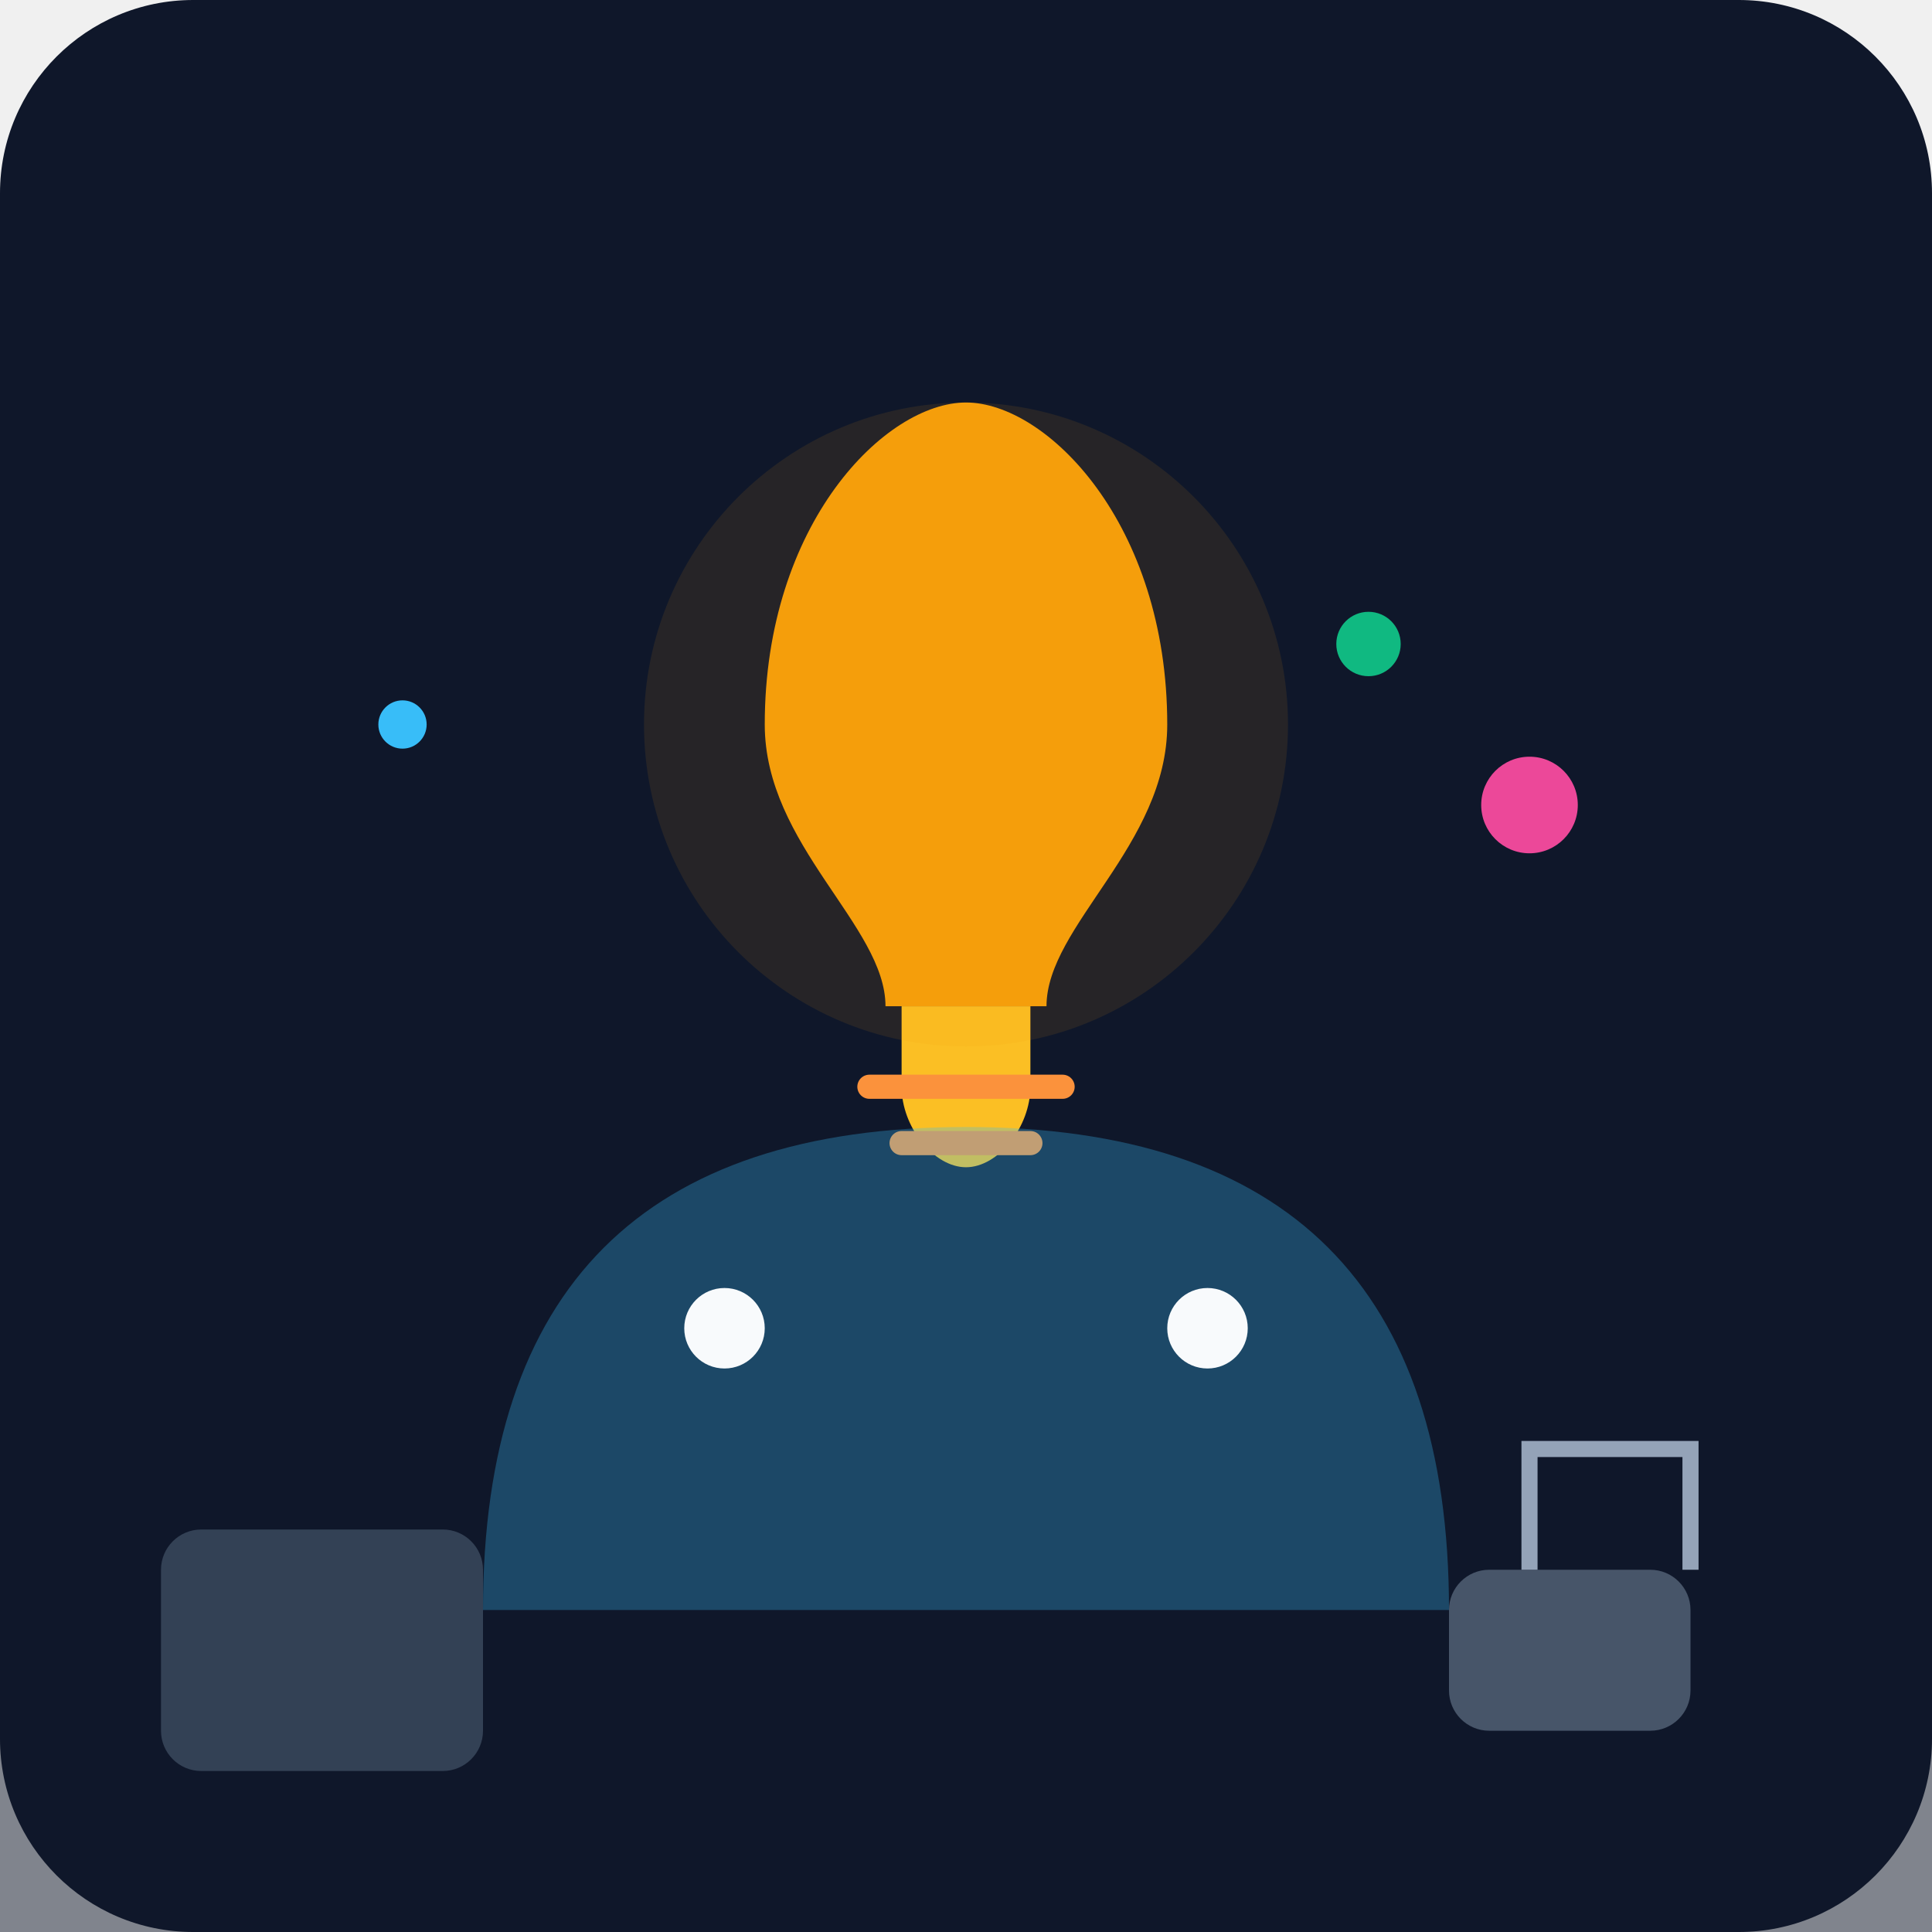
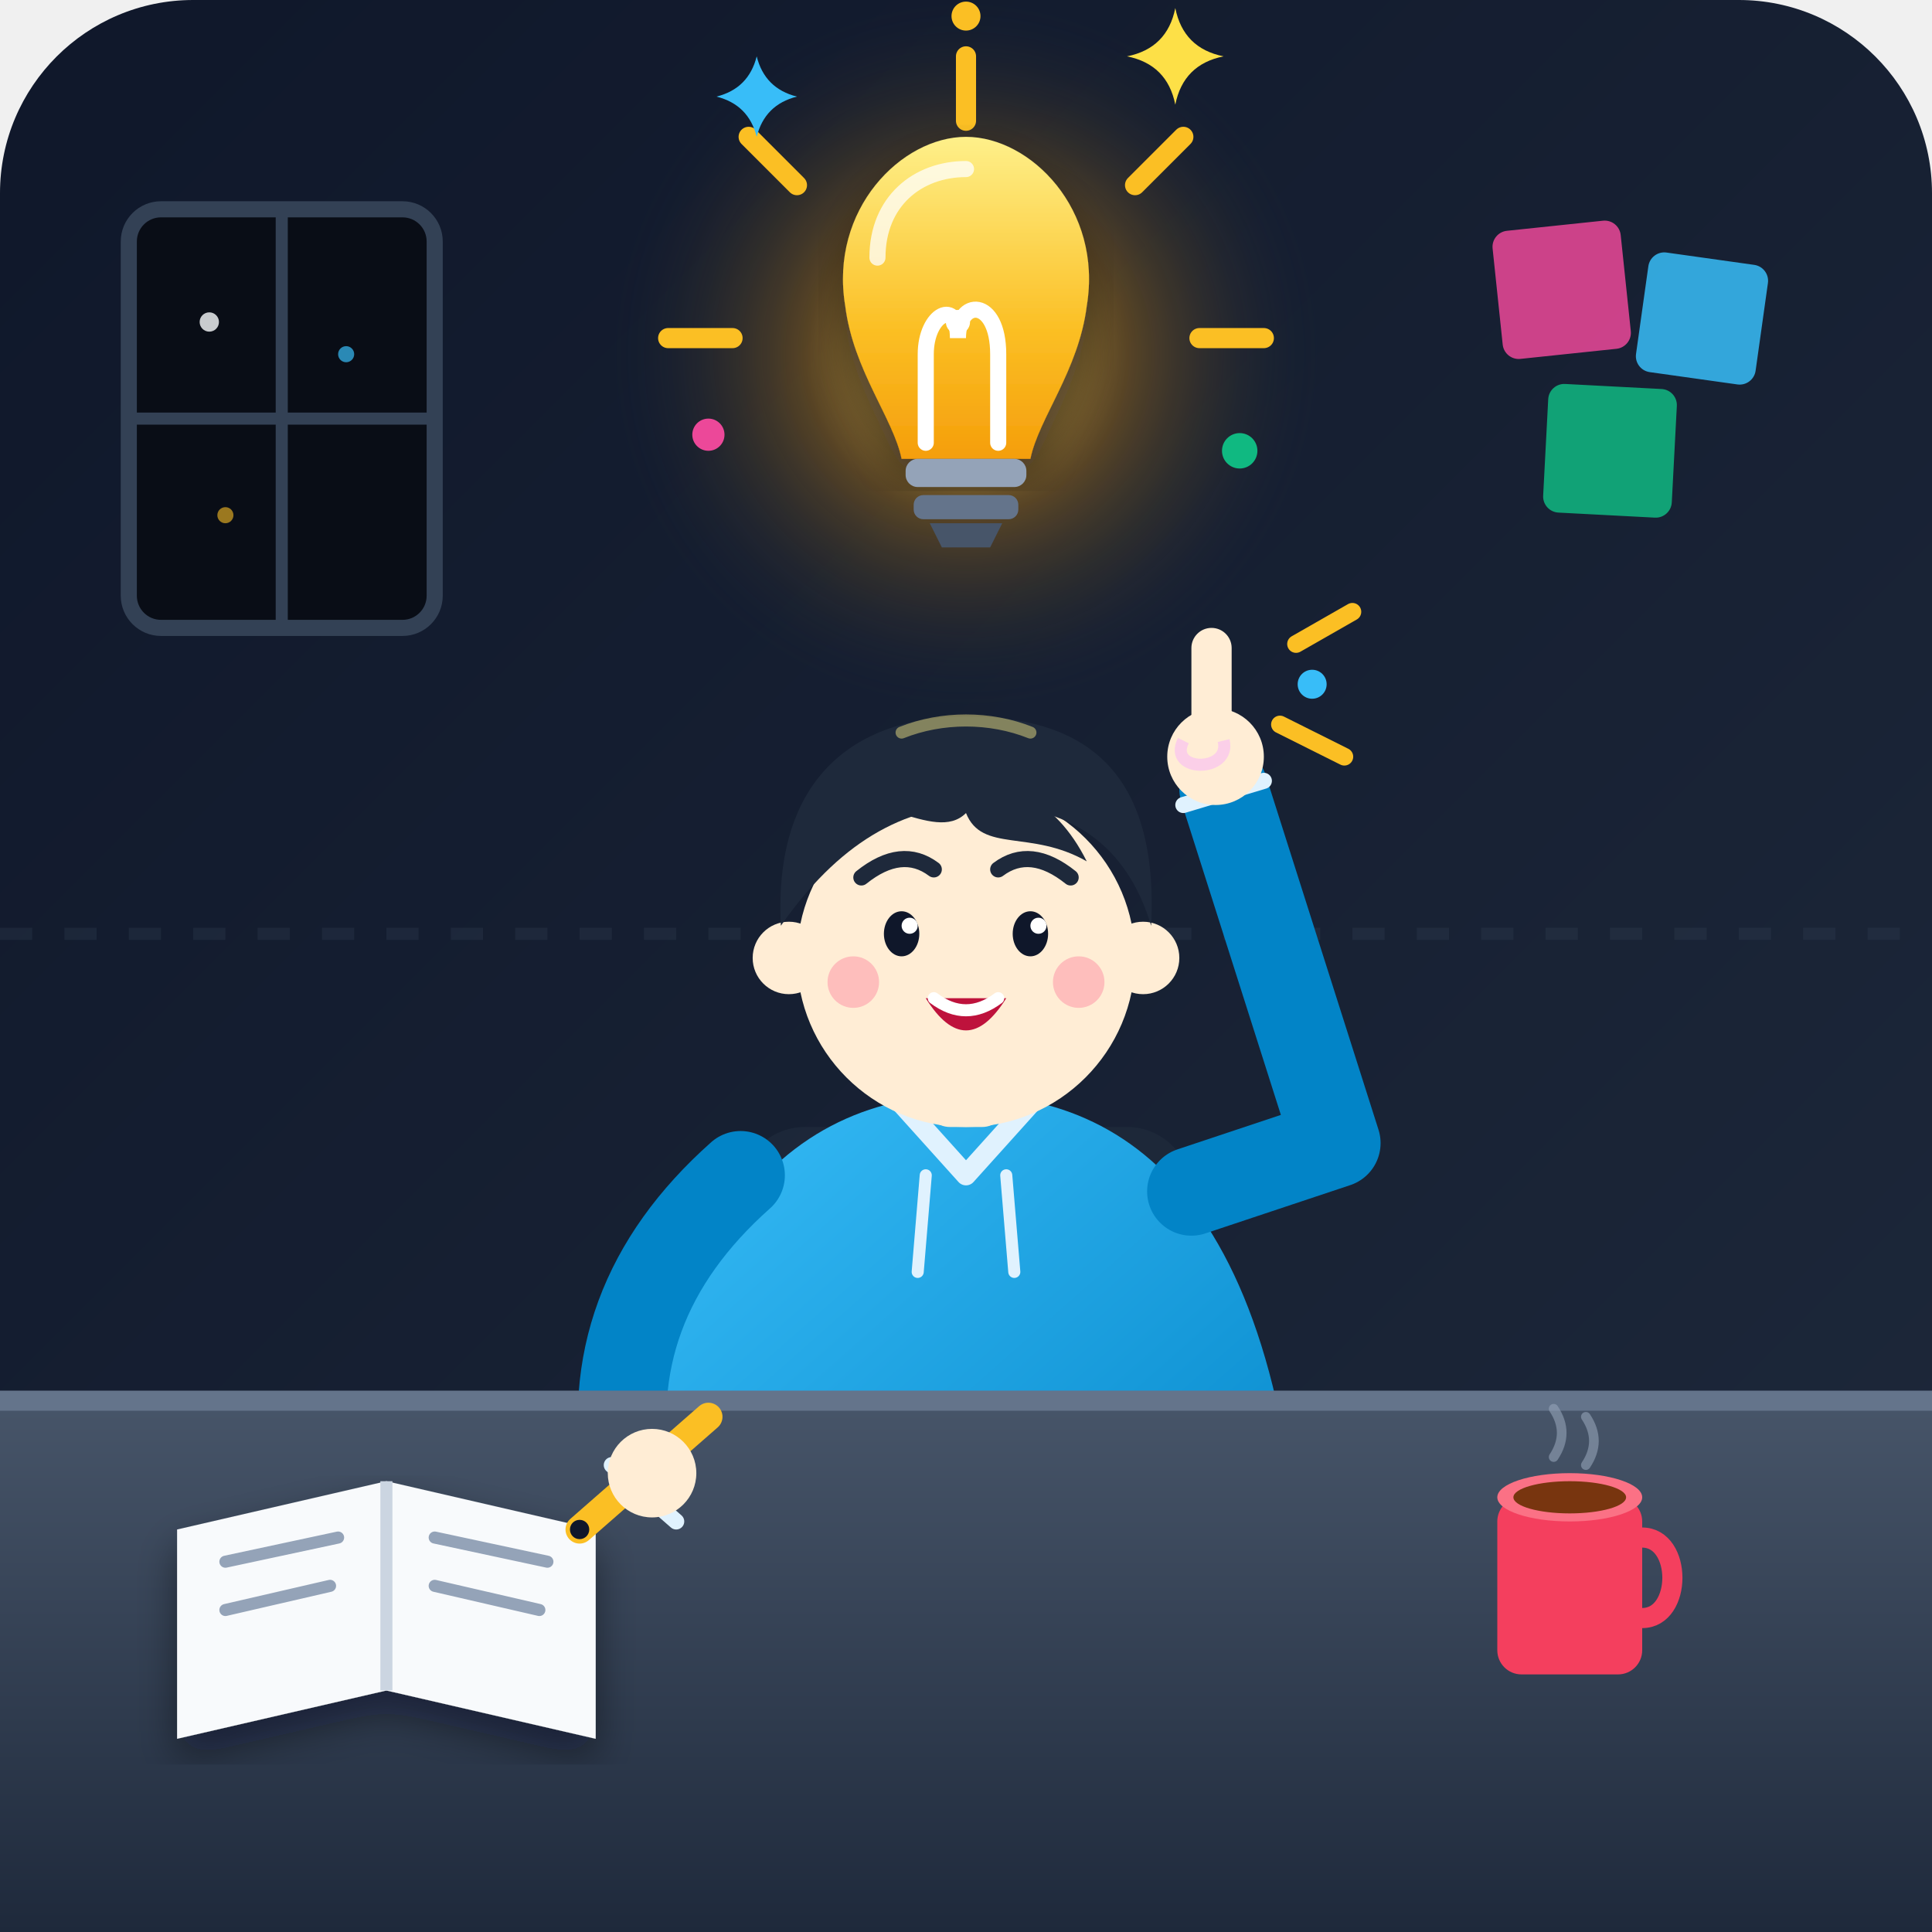
<svg xmlns="http://www.w3.org/2000/svg" viewBox="0 0 240 240">
  <defs>
-     <linearGradient id="bgGrad" x1="0" y1="0" x2="0" y2="240">
+     <linearGradient id="bg-grad" x1="0%" y1="0%" x2="100%" y2="100%">
      <stop offset="0%" stop-color="#0f172a" />
      <stop offset="100%" stop-color="#1e293b" />
    </linearGradient>
+     <radialGradient id="bulb-glow" cx="50%" cy="50%" r="50%">
+       <stop offset="0%" stop-color="#fef08a" stop-opacity="0.85" />
+       <stop offset="45%" stop-color="#f59e0b" stop-opacity="0.3" />
+       <stop offset="100%" stop-color="#1e293b" stop-opacity="0" />
+     </radialGradient>
+     <linearGradient id="bulb-grad" x1="0%" y1="0%" x2="0%" y2="100%">
+       <stop offset="0%" stop-color="#fef08a" />
+       <stop offset="60%" stop-color="#fbbf24" />
+       <stop offset="100%" stop-color="#f59e0b" />
+     </linearGradient>
+     <linearGradient id="hoodie-grad" x1="0%" y1="0%" x2="100%" y2="100%">
+       <stop offset="0%" stop-color="#38bdf8" />
+       <stop offset="100%" stop-color="#0284c7" />
+     </linearGradient>
+     <linearGradient id="desk-grad" x1="0%" y1="0%" x2="0%" y2="100%">
+       <stop offset="0%" stop-color="#475569" />
+       <stop offset="100%" stop-color="#1e293b" />
+     </linearGradient>
+     <filter id="shadow" x="-10%" y="-10%" width="120%" height="120%">
+       <feDropShadow dx="0" dy="2.5" stdDeviation="2.5" flood-color="#090d16" flood-opacity="0.45" />
+     </filter>
  </defs>
-   <rect width="240" height="240" rx="24" fill="url(#bgGrad)" />
-   <path d="M0 180 L240 180 L240 240 L0 240 Z" fill="#0f172a" opacity="0.5" />
-   <g transform="translate(120, 110)">
-     <path d="M-25 -20 C-25 -45 -10 -60 0 -60 C10 -60 25 -45 25 -20 C25 -5 10 5 10 15 L-10 15 C-10 5 -25 -5 -25 -20 Z" fill="#f59e0b" />
-     <path d="M-8 15 L-8 25 C-8 30 -4 35 0 35 C4 35 8 30 8 25 L8 15" fill="#fbbf24" />
-     <path d="M-12 25 L12 25 M-8 32 L8 32" stroke="#fb923c" stroke-width="3" stroke-linecap="round" />
-     <circle cx="0" cy="-20" r="40" fill="#f59e0b" opacity="0.1" />
+   <rect width="240" height="240" rx="24" fill="url(#bg-grad)" />
+   <line x1="0" y1="116" x2="240" y2="116" stroke="#334155" stroke-width="1.5" stroke-dasharray="4 4" opacity="0.3" />
+   <g transform="translate(16, 26)">
+     <rect width="38" height="52" rx="4" fill="#090d16" stroke="#334155" stroke-width="2" />
+     <line x1="19" y1="0" x2="19" y2="52" stroke="#334155" stroke-width="1.5" />
+     <line x1="0" y1="26" x2="38" y2="26" stroke="#334155" stroke-width="1.5" />
+     <circle cx="10" cy="14" r="1.2" fill="#f8fafc" opacity="0.8" />
+     <circle cx="27" cy="18" r="1" fill="#38bdf8" opacity="0.7" />
+     <circle cx="12" cy="38" r="1" fill="#fbbf24" opacity="0.6" />
  </g>
-   <path d="M60 200 C60 160 80 140 120 140 C160 140 180 160 180 200" fill="#38bdf8" opacity="0.3" />
-   <circle cx="90" cy="165" r="5" fill="#f8fafc" />
-   <circle cx="150" cy="165" r="5" fill="#f8fafc" />
-   <circle cx="170" cy="80" r="4" fill="#10b981" />
-   <circle cx="190" cy="100" r="6" fill="#ec4899" />
-   <circle cx="50" cy="90" r="3" fill="#38bdf8" />
-   <rect x="20" y="190" width="40" height="30" rx="5" fill="#334155" />
-   <rect x="180" y="195" width="30" height="20" rx="5" fill="#475569" />
-   <path d="M190 195 L190 180 L210 180 L210 195" stroke="#94a3b8" stroke-width="2" fill="none" />
+   <g transform="translate(186, 28)">
+     <rect x="0" y="0" width="16" height="16" rx="2" fill="#ec4899" transform="rotate(-6 8 8)" opacity="0.85" />
+     <rect x="18" y="4" width="15" height="15" rx="2" fill="#38bdf8" transform="rotate(8 25 11)" opacity="0.85" />
+     <rect x="6" y="20" width="16" height="16" rx="2" fill="#10b981" transform="rotate(3 14 28)" opacity="0.85" />
+   </g>
+   <circle cx="120" cy="44" r="44" fill="url(#bulb-glow)" />
+   <g id="idea_bulb" transform="translate(120, 44)">
+     <g stroke="#fbbf24" stroke-width="2.5" stroke-linecap="round">
+       <line x1="0" y1="-29" x2="0" y2="-37" />
+       <line x1="21" y1="-21" x2="27" y2="-27" />
+       <line x1="29" y1="-2" x2="37" y2="-2" />
+       <line x1="-21" y1="-21" x2="-27" y2="-27" />
+       <line x1="-29" y1="-2" x2="-37" y2="-2" />
+     </g>
+     <path d="M26 -31 Q27 -36 32 -37 Q27 -38 26 -43 Q25 -38 20 -37 Q25 -36 26 -31 Z" fill="#fde047" />
+     <path d="M-26 -27 Q-25 -31 -21 -32 Q-25 -33 -26 -37 Q-27 -33 -31 -32 Q-27 -31 -26 -27 Z" fill="#38bdf8" />
+     <circle cx="34" cy="12" r="2.2" fill="#10b981" />
+     <circle cx="-32" cy="10" r="2" fill="#ec4899" />
+     <circle cx="0" cy="-42" r="1.8" fill="#fbbf24" />
+     <path d="M-15 -6 C-17 -18 -8 -27 0 -27 C8 -27 17 -18 15 -6 C14 2 9 8 8 13 L-8 13 C-9 8 -14 2 -15 -6 Z" fill="url(#bulb-grad)" filter="url(#shadow)" />
+     <path d="M-5 11 L-5 0 C-5 -5 -1 -7 -1 -2 C-1 -7 4 -7 4 0 L4 11" stroke="#ffffff" stroke-width="2" stroke-linecap="round" fill="none" />
+     <circle cx="-1" cy="-4" r="1.5" fill="#ffffff" />
+     <path d="M-11 -12 C-11 -19 -6 -23 0 -23" stroke="#ffffff" stroke-width="2" stroke-linecap="round" fill="none" opacity="0.75" />
+     <rect x="-7.5" y="13" width="15" height="3.5" rx="1.5" fill="#94a3b8" />
+     <rect x="-6.5" y="17.5" width="13" height="3" rx="1.2" fill="#64748b" />
+     <path d="M-4.5 21 L4.5 21 L3 24 L-3 24 Z" fill="#475569" />
+   </g>
+   <rect x="92" y="140" width="56" height="40" rx="8" fill="#1e293b" opacity="0.8" />
+   <path d="M78 210 C78 152 98 136 120 136 C142 136 162 152 162 210 Z" fill="url(#hoodie-grad)" />
+   <path d="M111 136 L120 146 L129 136" fill="none" stroke="#e0f2fe" stroke-width="2.5" stroke-linecap="round" stroke-linejoin="round" />
+   <line x1="115" y1="146" x2="114" y2="158" stroke="#e0f2fe" stroke-width="1.5" stroke-linecap="round" />
+   <line x1="125" y1="146" x2="126" y2="158" stroke="#e0f2fe" stroke-width="1.5" stroke-linecap="round" />
+   <path d="M92 146 Q74 162 78 184" fill="none" stroke="#0284c7" stroke-width="11" stroke-linecap="round" />
+   <rect x="115" y="128" width="10" height="12" rx="3" fill="#ffedd5" />
+   <circle cx="98" cy="119" r="4.5" fill="#ffedd5" />
+   <circle cx="142" cy="119" r="4.5" fill="#ffedd5" />
+   <circle cx="120" cy="119" r="21" fill="#ffedd5" />
+   <path d="M97 115 C96 95 108 89 120 89 C134 89 144 95 143 115 C140 105 133 100 122 100 C112 100 104 105 97 115 Z" fill="#1e293b" />
+   <path d="M112 91 C117 89 123 89 128 91" stroke="#fef08a" stroke-width="1.5" stroke-linecap="round" opacity="0.45" fill="none" />
+   <path d="M101 101 C108 97 116 105 120 101 C122 106 128 103 135 107 C131 99 125 97 119 97 C113 97 107 99 101 101 Z" fill="#1e293b" />
+   <path d="M107 109 Q112 105 116 108" fill="none" stroke="#1e293b" stroke-width="2" stroke-linecap="round" />
+   <path d="M124 108 Q128 105 133 109" fill="none" stroke="#1e293b" stroke-width="2" stroke-linecap="round" />
+   <ellipse cx="112" cy="116" rx="2.2" ry="2.8" fill="#0f172a" />
+   <ellipse cx="128" cy="116" rx="2.2" ry="2.8" fill="#0f172a" />
+   <circle cx="113" cy="115" r="1" fill="#ffffff" />
+   <circle cx="129" cy="115" r="1" fill="#ffffff" />
+   <circle cx="106" cy="122" r="3.2" fill="#fda4af" opacity="0.65" />
+   <circle cx="134" cy="122" r="3.2" fill="#fda4af" opacity="0.65" />
+   <path d="M115 124 Q120 132 125 124 Z" fill="#be123c" />
+   <path d="M116 124 Q120 127 124 124" stroke="#ffffff" stroke-width="1.5" stroke-linecap="round" fill="none" />
+   <path d="M0 174 L240 174 L240 240 L0 240 Z" fill="url(#desk-grad)" />
+   <line x1="0" y1="174" x2="240" y2="174" stroke="#64748b" stroke-width="2.5" />
+   <g transform="translate(22, 180)">
+     <path d="M0 10 L26 4 L52 10 L52 36 L26 30 L0 36 Z" fill="#f8fafc" filter="url(#shadow)" />
+     <line x1="26" y1="4" x2="26" y2="30" stroke="#cbd5e1" stroke-width="1.5" />
+     <line x1="6" y1="14" x2="20" y2="11" stroke="#94a3b8" stroke-width="1.5" stroke-linecap="round" />
+     <line x1="6" y1="20" x2="19" y2="17" stroke="#94a3b8" stroke-width="1.5" stroke-linecap="round" />
+     <line x1="32" y1="11" x2="46" y2="14" stroke="#94a3b8" stroke-width="1.5" stroke-linecap="round" />
+     <line x1="32" y1="17" x2="45" y2="20" stroke="#94a3b8" stroke-width="1.5" stroke-linecap="round" />
+   </g>
+   <g transform="translate(76, 178)">
+     <line x1="12" y1="-2" x2="-4" y2="12" stroke="#fbbf24" stroke-width="3.5" stroke-linecap="round" />
+     <circle cx="-4" cy="12" r="1.2" fill="#0f172a" />
+     <line x1="0" y1="4" x2="8" y2="11" stroke="#e0f2fe" stroke-width="2" stroke-linecap="round" />
+     <circle cx="5" cy="5" r="5.5" fill="#ffedd5" />
+   </g>
+   <g transform="translate(186, 178)">
+     <rect x="0" y="8" width="18" height="22" rx="3" fill="#f43f5e" />
+     <path d="M18 13 C23 13 23 23 18 23" stroke="#f43f5e" stroke-width="2.5" fill="none" />
+     <ellipse cx="9" cy="8" rx="9" ry="3" fill="#fb7185" />
+     <ellipse cx="9" cy="8" rx="7" ry="2" fill="#78350f" />
+     <path d="M7 3 Q9 0 7 -3" stroke="#94a3b8" stroke-width="1.2" stroke-linecap="round" fill="none" opacity="0.6" />
+     <path d="M11 4 Q13 1 11 -2" stroke="#94a3b8" stroke-width="1.2" stroke-linecap="round" fill="none" opacity="0.6" />
+   </g>
+   <path d="M148 148 L 166 142 L 152 98" fill="none" stroke="#0284c7" stroke-width="11" stroke-linecap="round" stroke-linejoin="round" />
+   <line x1="147" y1="100" x2="157" y2="97" stroke="#e0f2fe" stroke-width="2" stroke-linecap="round" />
+   <circle cx="151" cy="94" r="6" fill="#ffedd5" />
+   <rect x="148" y="78" width="5" height="17" rx="2.5" fill="#ffedd5" />
+   <path d="M147 92 C145 96 153 96 152 92" stroke="#fbcfe8" stroke-width="1.5" fill="none" />
+   <path d="M161 80 L168 76" stroke="#fbbf24" stroke-width="2.2" stroke-linecap="round" />
+   <path d="M159 90 L167 94" stroke="#fbbf24" stroke-width="2.2" stroke-linecap="round" />
+   <circle cx="163" cy="85" r="1.8" fill="#38bdf8" />
</svg>
